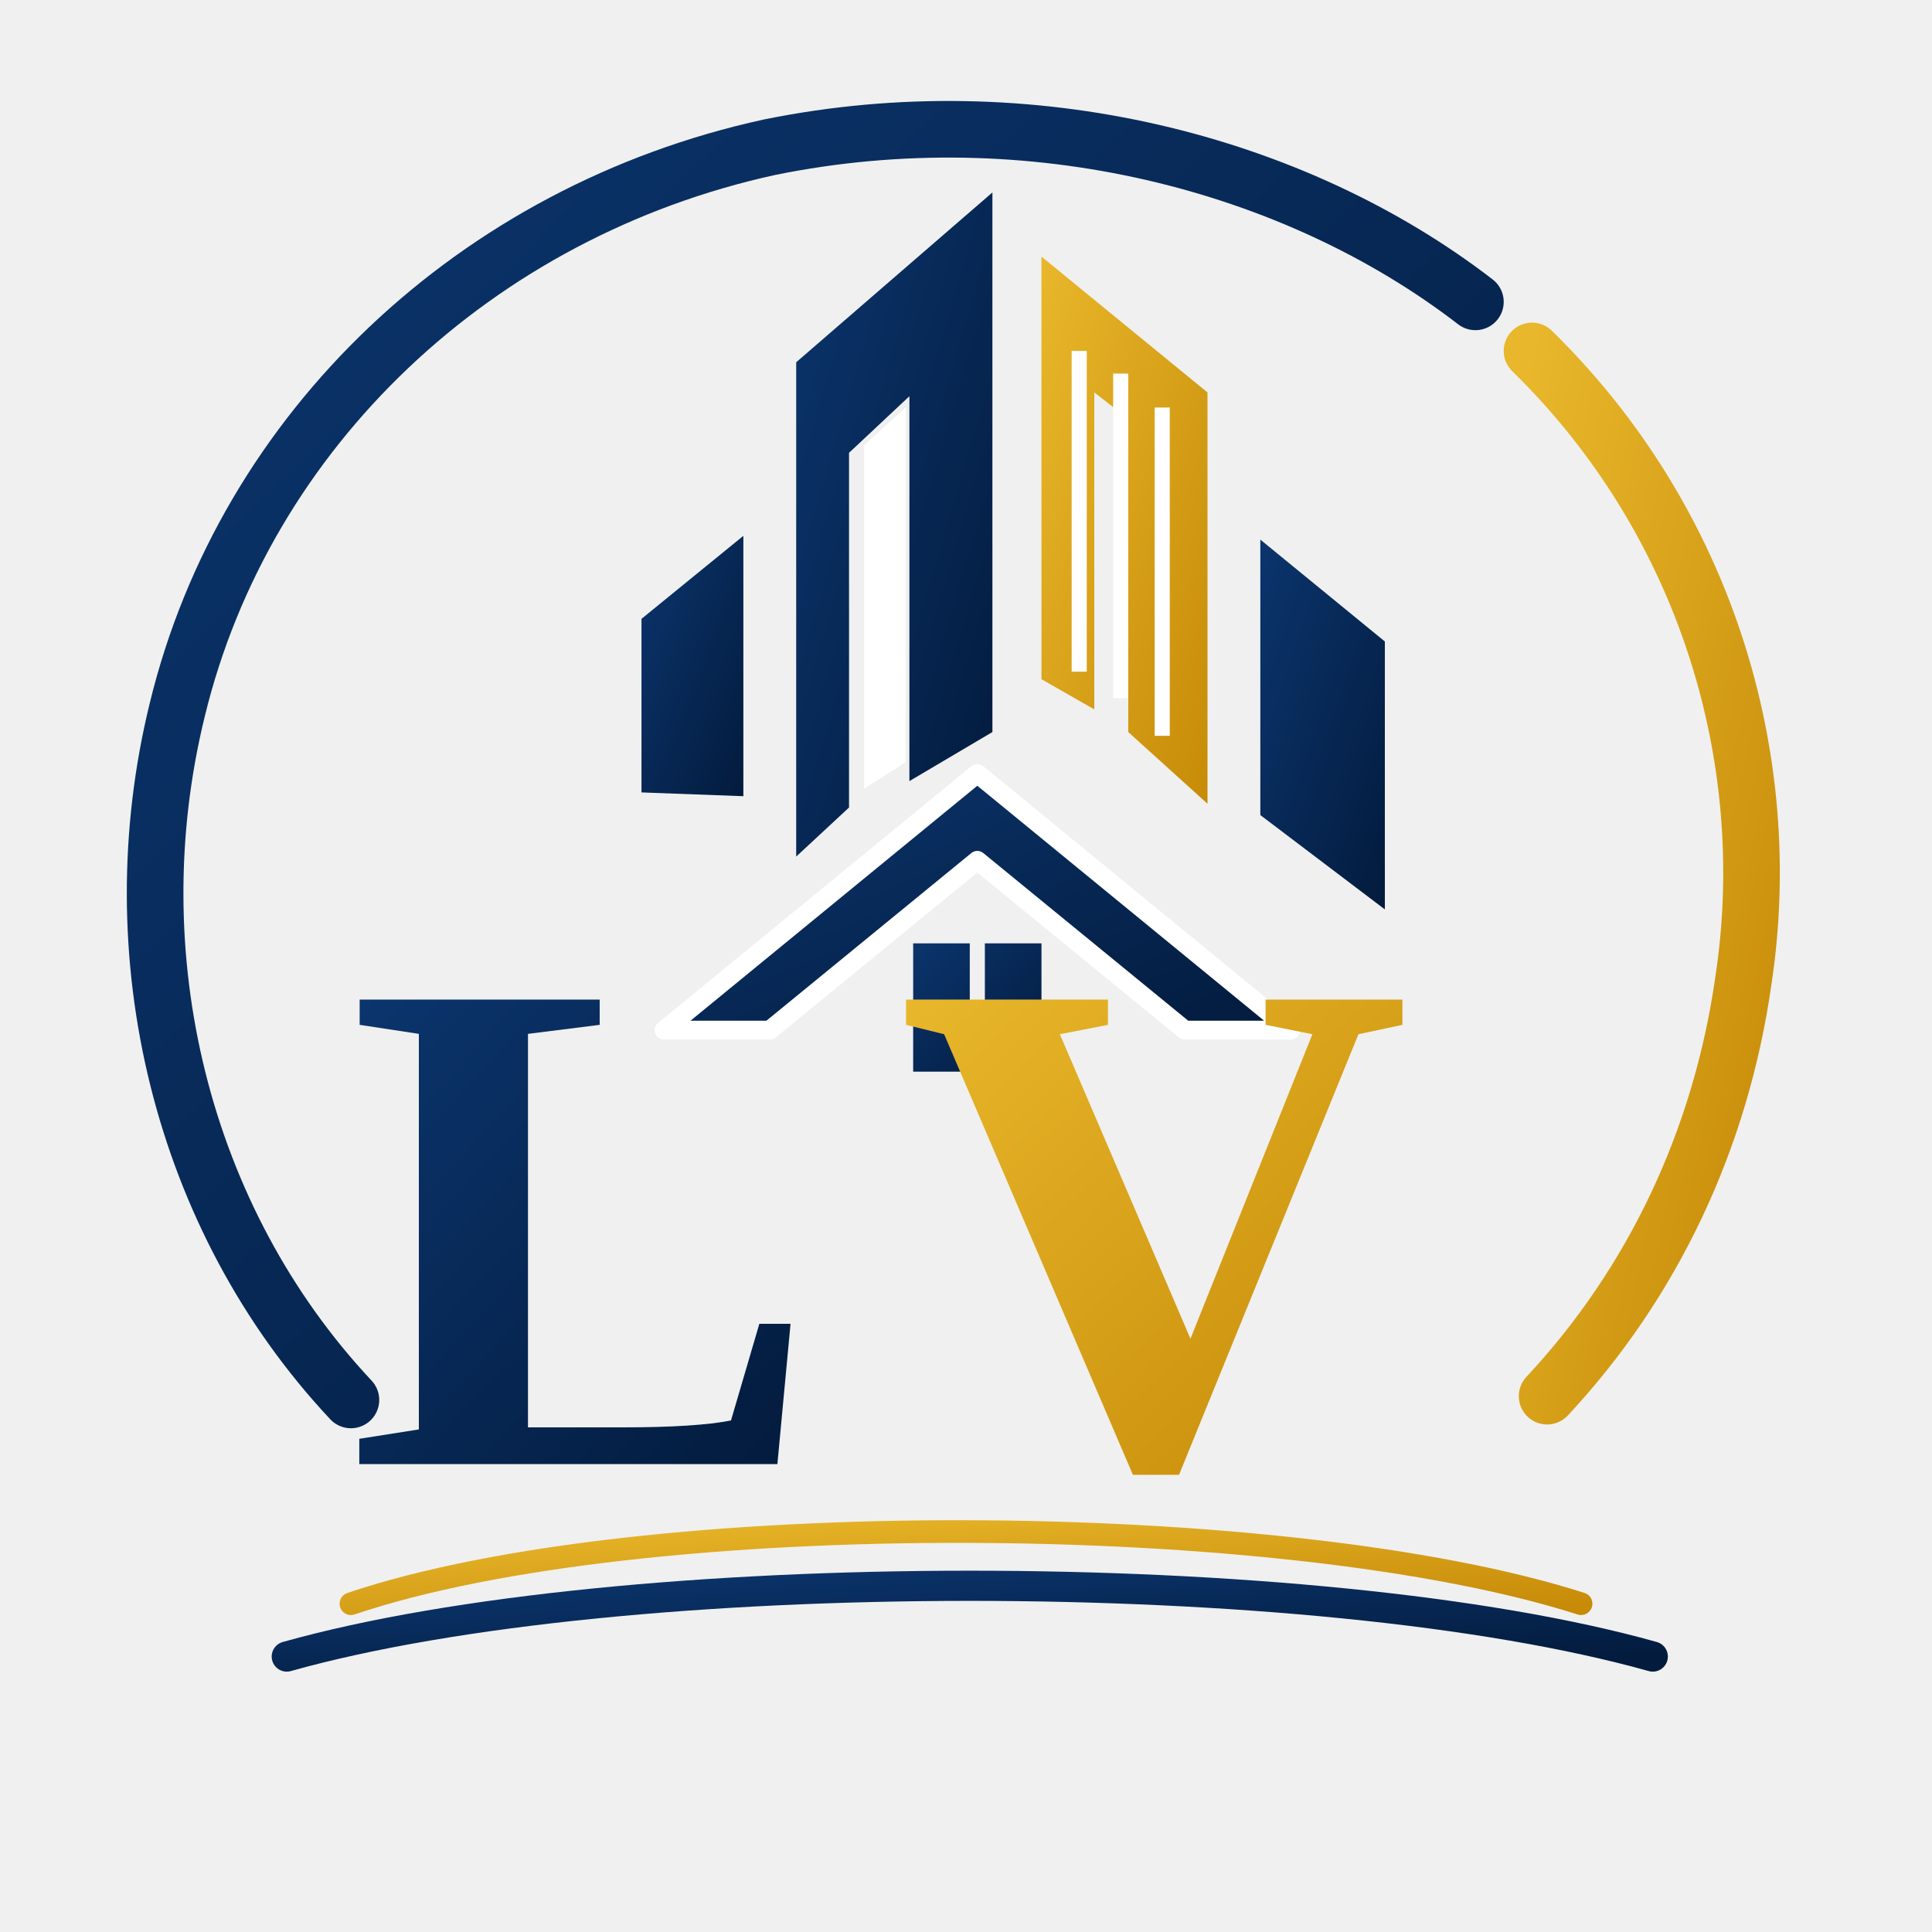
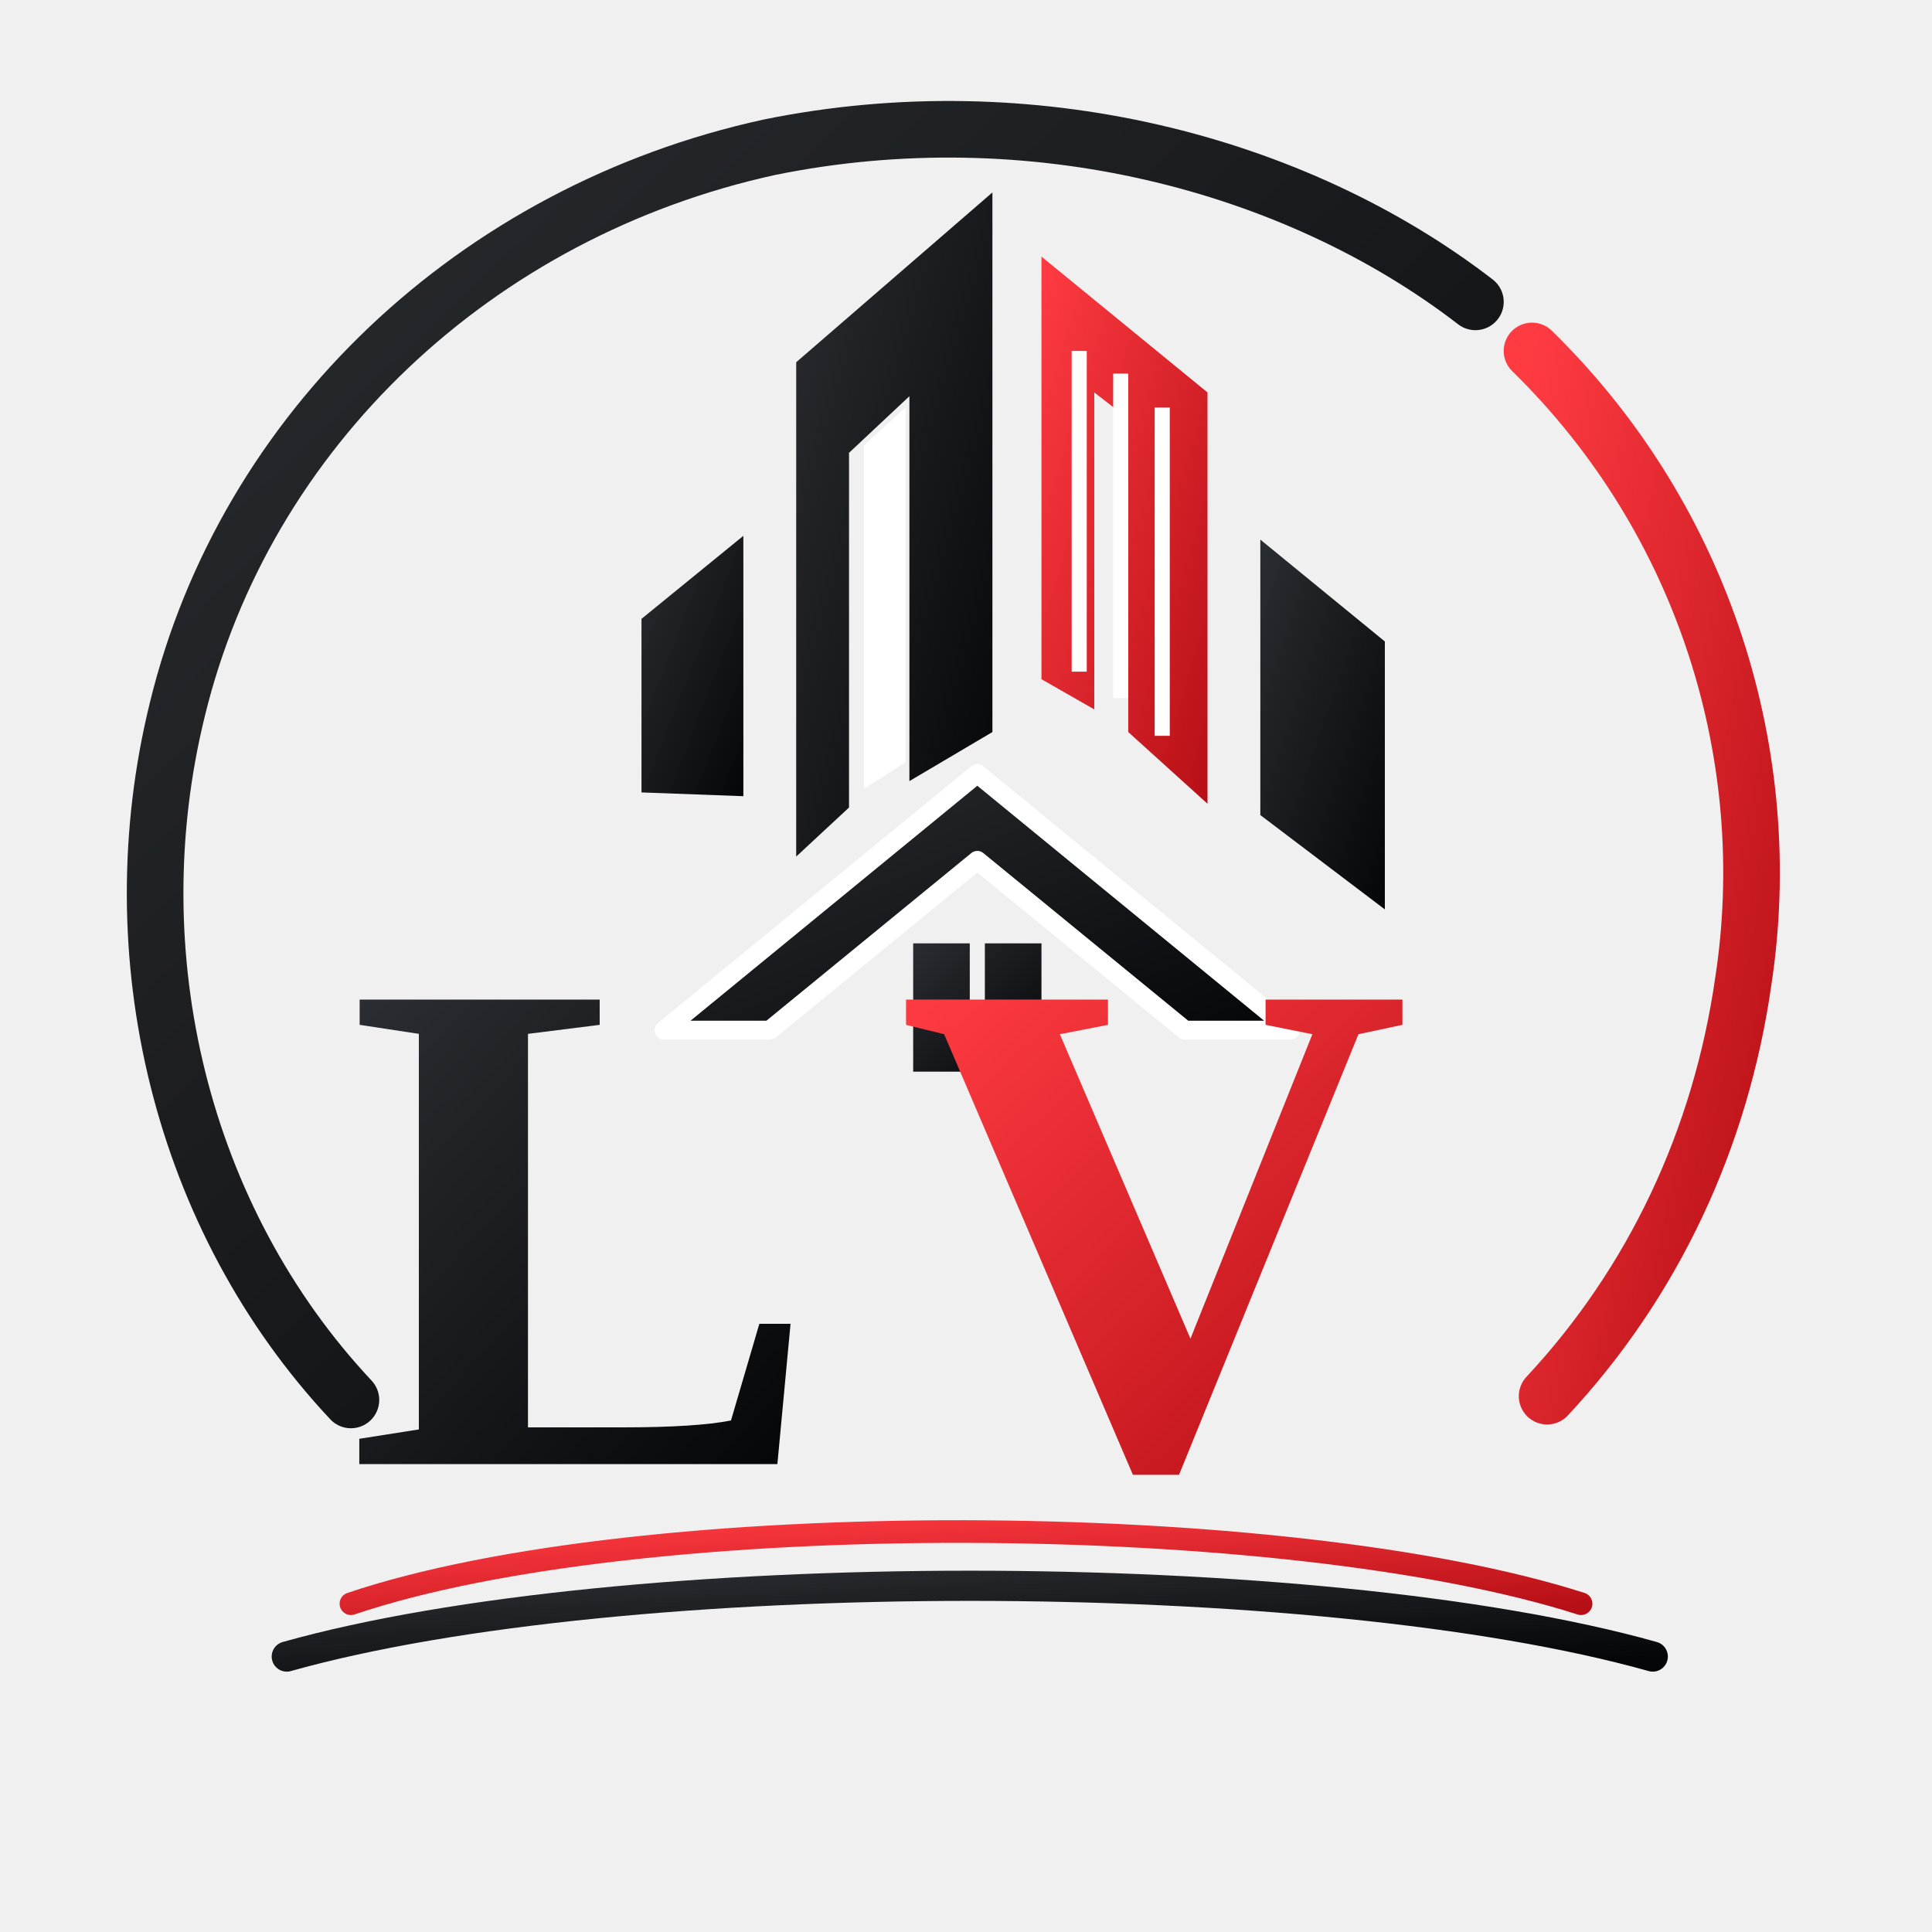
<svg xmlns="http://www.w3.org/2000/svg" viewBox="0 0 512 512" role="img" aria-labelledby="title desc">
  <defs>
    <linearGradient id="n" x1="0" y1="0" x2="1" y2="1">
-       <stop stop-color="#0b356d" />
-       <stop offset="1" stop-color="#031b3d" />
+       <stop stop-color="#2a2d31" />
+       <stop offset="1" stop-color="#050608" />
    </linearGradient>
    <linearGradient id="g" x1="0" y1="0" x2="1" y2="1">
-       <stop stop-color="#e8b72b" />
-       <stop offset="1" stop-color="#c78b08" />
+       <stop stop-color="#ff3b42" />
+       <stop offset="1" stop-color="#b70f16" />
    </linearGradient>
  </defs>
  <path d="M93 371C48 323 31 253 47 188C65 114 126 56 204 39C273 25 343 43 391 80" fill="none" stroke="url(#n)" stroke-width="15" stroke-linecap="round" />
  <path d="M406 93C452 138 471 201 462 260C456 302 438 340 410 370" fill="none" stroke="url(#g)" stroke-width="15" stroke-linecap="round" />
  <path d="M170 210V164L197 142V211Z" fill="url(#n)" />
  <path d="M211 227V96L263 51V194L241 207V105L225 120V214Z" fill="url(#n)" />
  <path d="M229 118l11-10v94l-11 7z" fill="#fff" />
  <path d="M276 180V68L320 104V213L299 194V111L290 104V188Z" fill="url(#g)" />
  <path d="M286 93v85M297 99v86M308 108v87" stroke="#fff" stroke-width="4" />
  <path d="M334 216V143L367 170V241Z" fill="url(#n)" />
  <path d="M176 273L259 205L342 273H314L259 228L204 273Z" fill="url(#n)" stroke="#fff" stroke-width="5" stroke-linejoin="round" />
  <path d="M242 250h15v15h-15zm19 0h15v15h-15zm-19 19h15v15h-15zm19 0h15v15h-15z" fill="url(#n)" />
  <text x="92" y="388" font-family="Georgia,'Times New Roman',serif" font-size="188" font-weight="700" fill="url(#n)">L</text>
  <text x="238" y="388" font-family="Georgia,'Times New Roman',serif" font-size="188" font-weight="700" fill="url(#g)">V</text>
  <path d="M93 425C170 399 341 400 419 425" fill="none" stroke="url(#g)" stroke-width="6" stroke-linecap="round" />
  <path d="M76 439C165 414 349 414 438 439" fill="none" stroke="url(#n)" stroke-width="8" stroke-linecap="round" />
</svg>
